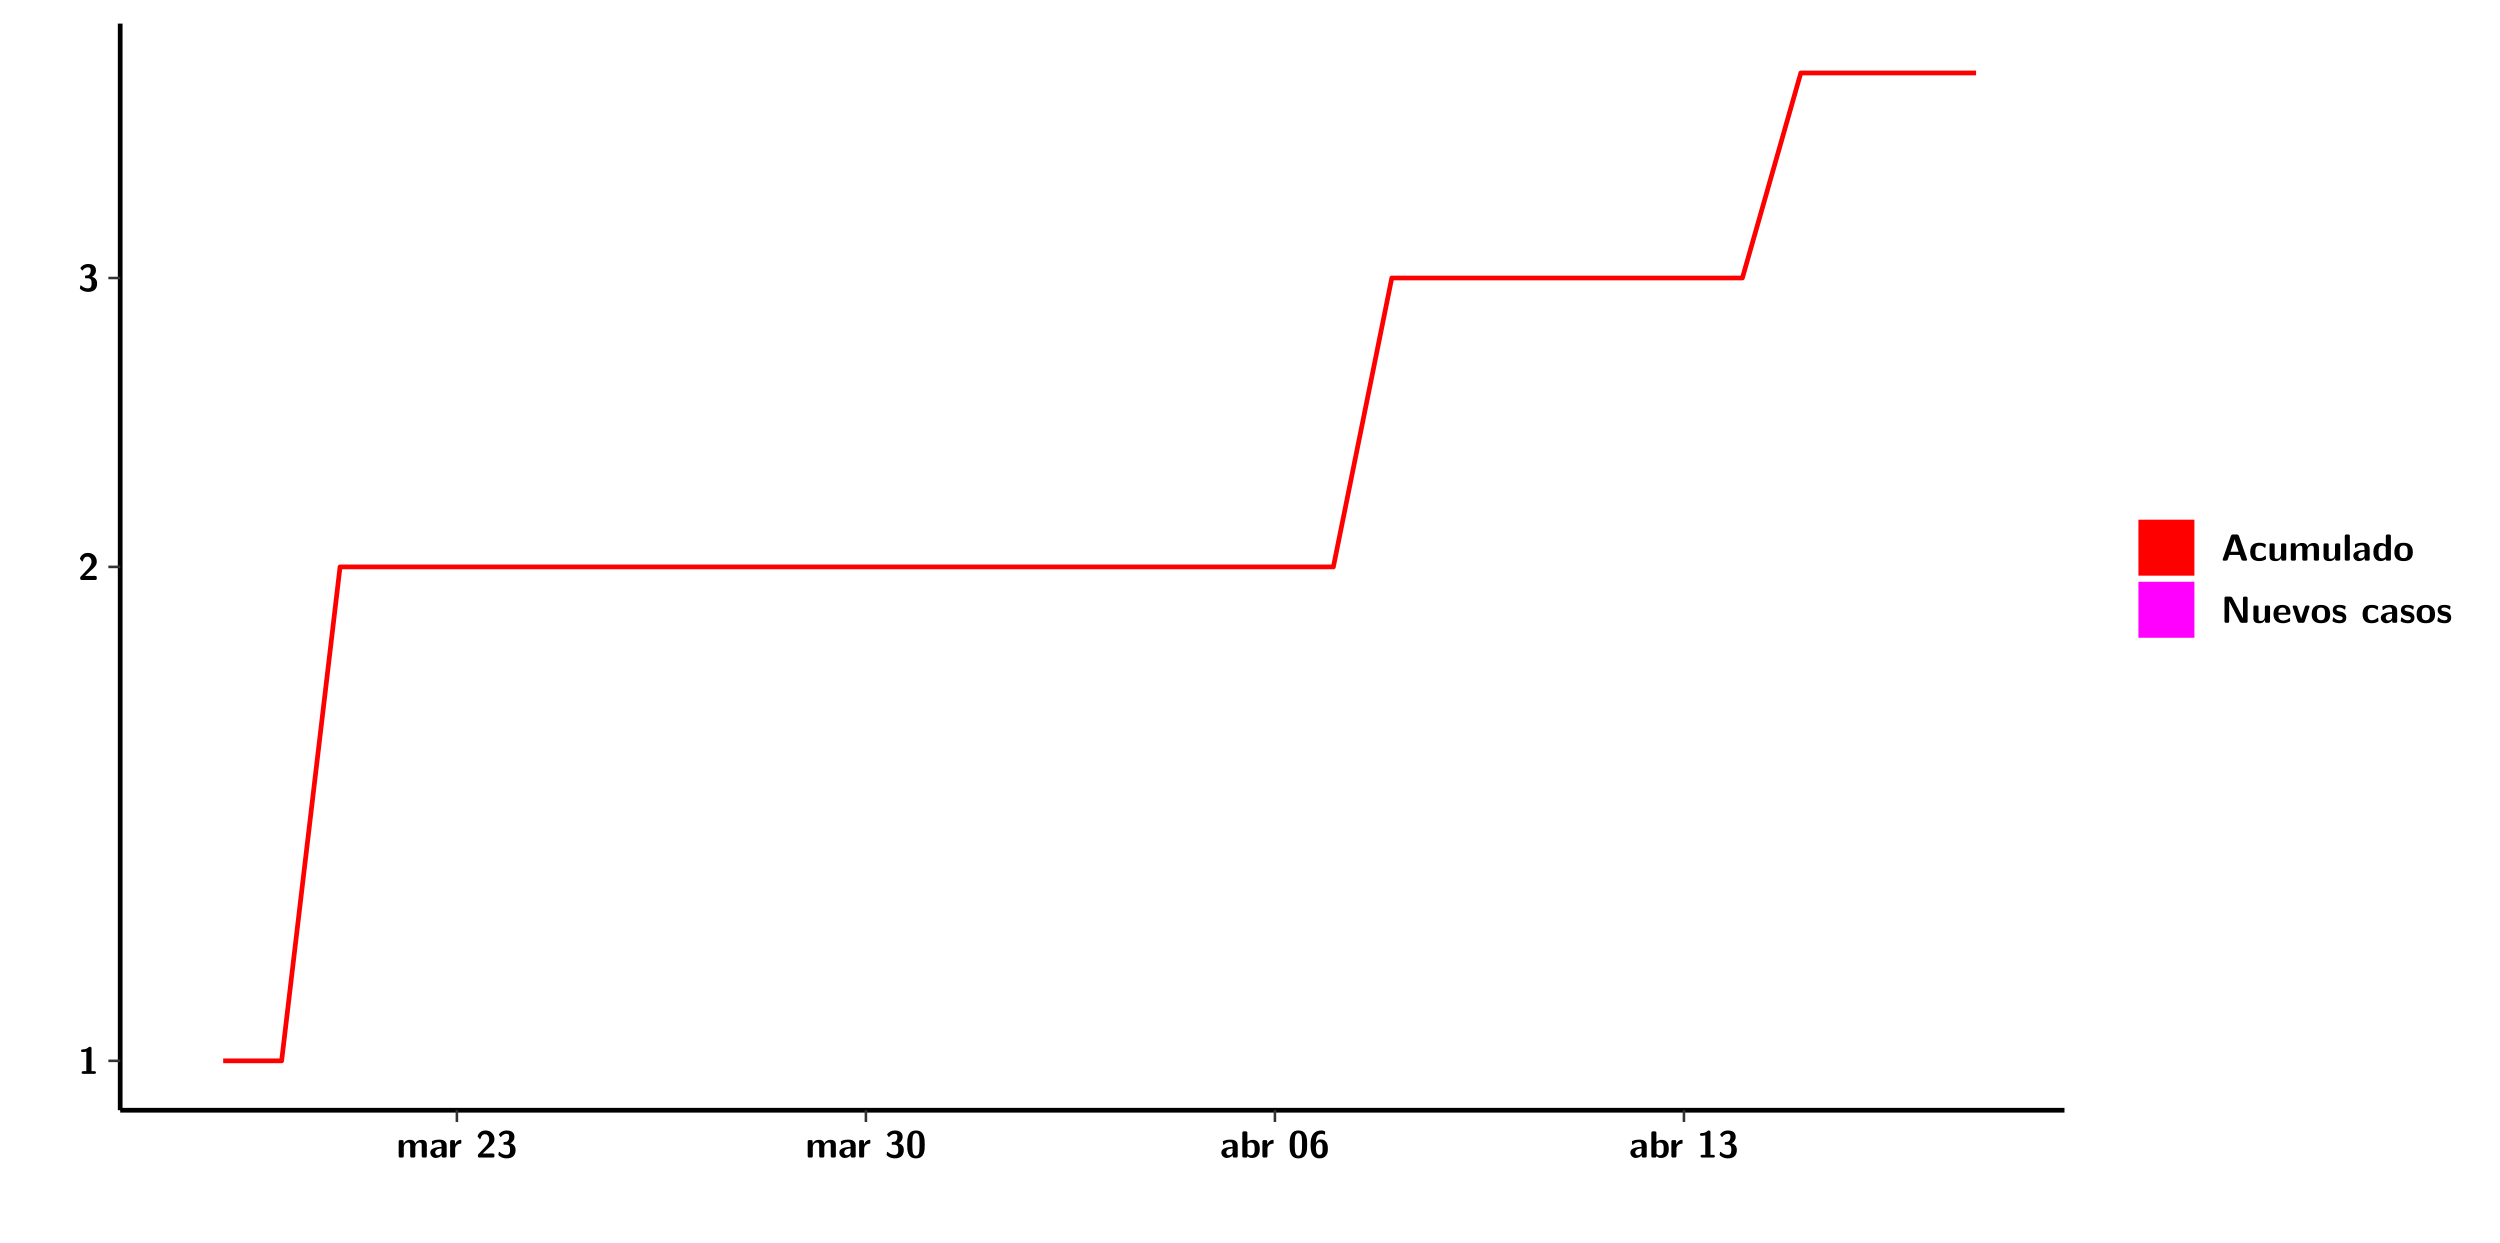
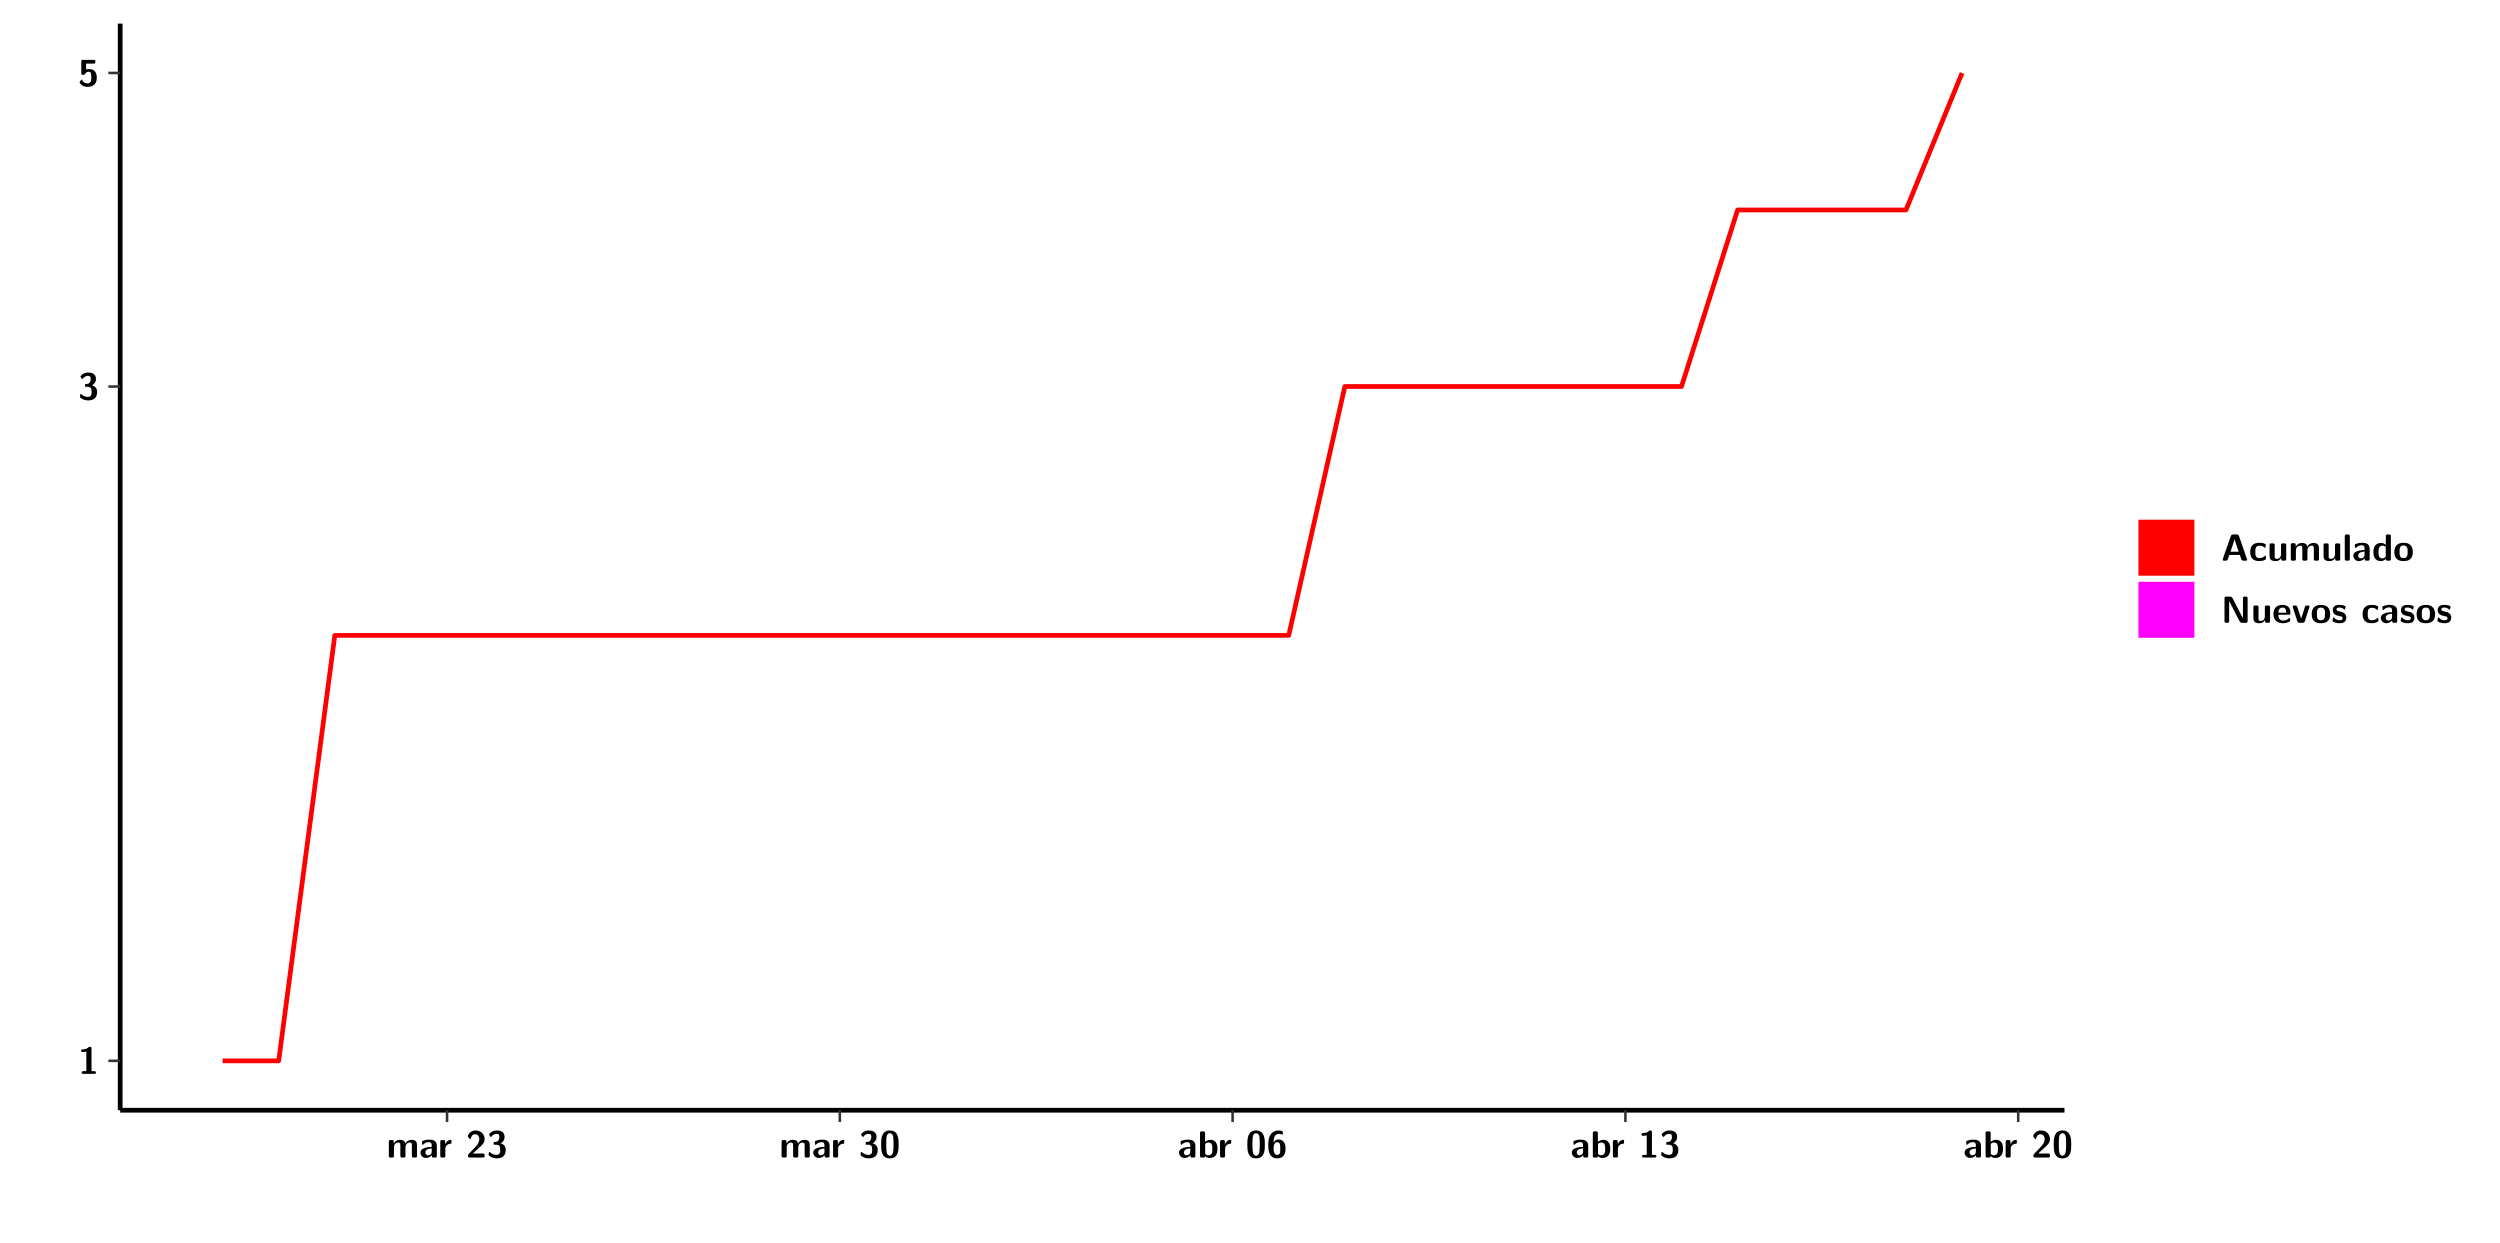
<svg xmlns="http://www.w3.org/2000/svg" xmlns:xlink="http://www.w3.org/1999/xlink" width="579.653pt" height="288pt" viewBox="0 0 579.653 288" version="1.1">
  <defs>
    <g>
      <symbol overflow="visible" id="glyph0-0">
        <path style="stroke:none;" d="" />
      </symbol>
      <symbol overflow="visible" id="glyph0-1">
        <path style="stroke:none;" d="M 3.109 -5.859 C 3.109 -6.016 3.109 -6.281 2.719 -6.281 C 2.547 -6.281 2.516 -6.266 2.406 -6.156 C 2.25 -6.016 1.922 -5.688 1.047 -5.672 C 0.891 -5.672 0.672 -5.609 0.672 -5.359 C 0.672 -5.047 0.969 -5.047 1.094 -5.047 C 1.344 -5.047 1.656 -5.078 1.906 -5.156 L 1.906 -0.625 L 1.234 -0.625 C 1.109 -0.625 0.812 -0.625 0.812 -0.312 C 0.812 0 1.109 0 1.234 0 L 3.719 0 C 3.828 0 4.141 0 4.141 -0.312 C 4.141 -0.625 3.828 -0.625 3.719 -0.625 L 3.109 -0.625 Z M 3.109 -5.859 " />
      </symbol>
      <symbol overflow="visible" id="glyph0-2">
-         <path style="stroke:none;" d="M 0.562 -0.75 C 0.484 -0.656 0.484 -0.641 0.484 -0.484 L 0.484 -0.422 C 0.484 -0.109 0.578 0 0.906 0 L 3.906 0 C 4.25 0 4.328 -0.109 4.328 -0.422 L 4.328 -0.531 C 4.328 -0.672 4.328 -0.828 4.141 -0.906 C 4.078 -0.953 3.797 -0.953 3.625 -0.953 C 3.438 -0.953 3.219 -0.938 3.031 -0.938 L 1.609 -0.938 L 2.766 -2.031 C 2.906 -2.141 3.234 -2.422 3.359 -2.547 C 3.844 -3.016 4.328 -3.484 4.328 -4.266 C 4.328 -5.328 3.562 -6.281 2.266 -6.281 C 1.969 -6.281 1.469 -6.234 1.047 -5.891 C 0.969 -5.828 0.562 -5.516 0.406 -4.922 L 0.844 -4.359 C 0.891 -4.297 0.922 -4.266 0.984 -4.266 C 1.062 -4.266 1.078 -4.328 1.109 -4.422 C 1.281 -5.031 1.578 -5.406 2.141 -5.406 C 2.828 -5.406 3.109 -4.781 3.109 -4.25 C 3.109 -3.688 2.766 -3.094 2.25 -2.531 Z M 0.562 -0.75 " />
+         <path style="stroke:none;" d="M 0.844 -4.859 C 0.906 -4.766 0.953 -4.766 0.969 -4.766 C 1.031 -4.766 1.047 -4.797 1.094 -4.859 C 1.547 -5.5 2.172 -5.5 2.281 -5.5 C 2.844 -5.5 2.922 -5.203 2.922 -4.781 C 2.922 -4.656 2.922 -4.234 2.641 -3.906 C 2.438 -3.656 2.219 -3.641 1.953 -3.625 C 1.859 -3.609 1.688 -3.609 1.672 -3.578 C 1.609 -3.562 1.609 -3.5 1.609 -3.359 L 1.609 -3.203 C 1.609 -2.984 1.609 -2.969 1.844 -2.969 L 2.219 -2.969 C 3.031 -2.969 3.125 -2.469 3.125 -1.797 C 3.125 -1.203 3.062 -0.625 2.266 -0.625 C 1.984 -0.625 1.328 -0.688 0.75 -1.25 C 0.672 -1.328 0.656 -1.328 0.625 -1.328 C 0.531 -1.328 0.516 -1.25 0.516 -1.234 C 0.516 -1.234 0.406 -0.672 0.406 -0.625 C 0.406 -0.516 1.156 0.188 2.312 0.188 C 3.812 0.188 4.406 -0.609 4.406 -1.781 C 4.406 -2.562 3.984 -3.109 3.203 -3.297 C 3.906 -3.688 4.141 -4.266 4.141 -4.766 C 4.141 -6.156 2.891 -6.281 2.328 -6.281 C 1.125 -6.281 0.531 -5.422 0.531 -5.344 C 0.531 -5.297 0.594 -5.219 0.594 -5.219 Z M 0.844 -4.859 " />
      </symbol>
      <symbol overflow="visible" id="glyph0-3">
-         <path style="stroke:none;" d="M 0.844 -4.859 C 0.906 -4.766 0.953 -4.766 0.969 -4.766 C 1.031 -4.766 1.047 -4.797 1.094 -4.859 C 1.547 -5.5 2.172 -5.5 2.281 -5.5 C 2.844 -5.5 2.922 -5.203 2.922 -4.781 C 2.922 -4.656 2.922 -4.234 2.641 -3.906 C 2.438 -3.656 2.219 -3.641 1.953 -3.625 C 1.859 -3.609 1.688 -3.609 1.672 -3.578 C 1.609 -3.562 1.609 -3.5 1.609 -3.359 L 1.609 -3.203 C 1.609 -2.984 1.609 -2.969 1.844 -2.969 L 2.219 -2.969 C 3.031 -2.969 3.125 -2.469 3.125 -1.797 C 3.125 -1.203 3.062 -0.625 2.266 -0.625 C 1.984 -0.625 1.328 -0.688 0.75 -1.25 C 0.672 -1.328 0.656 -1.328 0.625 -1.328 C 0.531 -1.328 0.516 -1.25 0.516 -1.234 C 0.516 -1.234 0.406 -0.672 0.406 -0.625 C 0.406 -0.516 1.156 0.188 2.312 0.188 C 3.812 0.188 4.406 -0.609 4.406 -1.781 C 4.406 -2.562 3.984 -3.109 3.203 -3.297 C 3.906 -3.688 4.141 -4.266 4.141 -4.766 C 4.141 -6.156 2.891 -6.281 2.328 -6.281 C 1.125 -6.281 0.531 -5.422 0.531 -5.344 C 0.531 -5.297 0.594 -5.219 0.594 -5.219 Z M 0.844 -4.859 " />
+         <path style="stroke:none;" d="M 1.859 -5.203 L 3.578 -5.203 C 4 -5.203 4 -5.406 4 -5.641 C 4 -5.875 4 -6.078 3.578 -6.078 L 1.141 -6.078 C 0.875 -6.078 0.734 -6.031 0.734 -5.688 L 0.734 -3 C 0.734 -2.609 0.922 -2.594 1.172 -2.594 C 1.391 -2.594 1.469 -2.594 1.594 -2.812 C 1.812 -3.141 2.109 -3.328 2.469 -3.328 C 3.047 -3.328 3.047 -2.656 3.047 -1.969 C 3.047 -1.297 3.047 -0.625 2.125 -0.625 C 1.844 -0.625 1.25 -0.703 0.906 -1.406 C 0.875 -1.453 0.844 -1.5 0.781 -1.5 C 0.719 -1.5 0.703 -1.469 0.656 -1.391 C 0.531 -1.188 0.328 -0.891 0.328 -0.828 C 0.328 -0.75 0.891 0.188 2.141 0.188 C 3.562 0.188 4.328 -0.516 4.328 -1.938 C 4.328 -3.094 3.844 -3.953 2.5 -3.953 C 2.281 -3.953 2.078 -3.922 1.859 -3.844 Z M 1.859 -5.203 " />
      </symbol>
      <symbol overflow="visible" id="glyph0-4">
        <path style="stroke:none;" d="M 7.062 -2.844 C 7.062 -3.75 6.672 -4.109 5.781 -4.109 C 5.156 -4.109 4.688 -3.828 4.359 -3.25 C 4.219 -4.078 3.484 -4.109 3.109 -4.109 C 2.938 -4.109 2.578 -4.109 2.188 -3.828 C 1.906 -3.625 1.734 -3.344 1.672 -3.203 L 1.672 -3.641 C 1.672 -3.922 1.609 -4.062 1.25 -4.062 L 0.953 -4.062 C 0.625 -4.062 0.531 -3.969 0.531 -3.641 L 0.531 -0.422 C 0.531 -0.109 0.625 0 0.953 0 L 1.297 0 C 1.625 0 1.719 -0.109 1.719 -0.422 L 1.719 -2.359 C 1.719 -3.141 2.25 -3.484 2.688 -3.484 C 3.109 -3.484 3.203 -3.297 3.203 -2.828 L 3.203 -0.422 C 3.203 -0.109 3.297 0 3.625 0 L 3.969 0 C 4.297 0 4.391 -0.109 4.391 -0.422 L 4.391 -2.359 C 4.391 -3.141 4.922 -3.484 5.359 -3.484 C 5.781 -3.484 5.875 -3.297 5.875 -2.828 L 5.875 -0.422 C 5.875 -0.109 5.969 0 6.297 0 L 6.641 0 C 6.984 0 7.062 -0.109 7.062 -0.422 Z M 7.062 -2.844 " />
      </symbol>
      <symbol overflow="visible" id="glyph0-5">
        <path style="stroke:none;" d="M 4.062 -2.766 C 4.062 -4.156 2.734 -4.156 2.297 -4.156 C 1.891 -4.156 1.453 -4.125 0.859 -3.891 C 0.672 -3.797 0.625 -3.781 0.625 -3.688 C 0.625 -3.625 0.688 -3.109 0.688 -3.047 C 0.703 -2.984 0.75 -2.938 0.812 -2.938 C 0.844 -2.938 0.875 -2.969 0.906 -3 C 1.281 -3.391 1.719 -3.578 2.266 -3.578 C 2.734 -3.578 2.875 -3.297 2.875 -2.781 L 2.875 -2.469 C 2.562 -2.469 0.266 -2.453 0.266 -1.172 C 0.266 -0.547 0.766 0.094 1.531 0.094 C 1.828 0.094 2.484 0.016 2.906 -0.594 L 2.906 -0.422 C 2.906 -0.141 2.969 0 3.328 0 L 3.641 0 C 3.984 0 4.062 -0.109 4.062 -0.422 Z M 2.875 -1.344 C 2.875 -0.531 2.047 -0.531 2.016 -0.531 C 1.641 -0.531 1.406 -0.844 1.406 -1.188 C 1.406 -2.047 2.625 -2.109 2.875 -2.109 Z M 2.875 -1.344 " />
      </symbol>
      <symbol overflow="visible" id="glyph0-6">
        <path style="stroke:none;" d="M 1.703 -2.016 C 1.703 -2.844 2.391 -3.188 2.938 -3.219 C 3.109 -3.234 3.125 -3.234 3.125 -3.469 L 3.125 -3.875 C 3.125 -4.047 3.125 -4.109 2.969 -4.109 C 2.719 -4.109 2.078 -4.031 1.672 -3.078 L 1.656 -3.078 L 1.656 -3.641 C 1.656 -3.922 1.594 -4.062 1.234 -4.062 L 0.953 -4.062 C 0.641 -4.062 0.531 -3.969 0.531 -3.641 L 0.531 -0.422 C 0.531 -0.109 0.625 0 0.953 0 L 1.281 0 C 1.609 0 1.703 -0.109 1.703 -0.422 Z M 1.703 -2.016 " />
      </symbol>
      <symbol overflow="visible" id="glyph0-7">
+         <path style="stroke:none;" d="M 0.562 -0.75 C 0.484 -0.656 0.484 -0.641 0.484 -0.484 L 0.484 -0.422 C 0.484 -0.109 0.578 0 0.906 0 L 3.906 0 C 4.25 0 4.328 -0.109 4.328 -0.422 L 4.328 -0.531 C 4.328 -0.672 4.328 -0.828 4.141 -0.906 C 4.078 -0.953 3.797 -0.953 3.625 -0.953 C 3.438 -0.953 3.219 -0.938 3.031 -0.938 L 1.609 -0.938 L 2.766 -2.031 C 2.906 -2.141 3.234 -2.422 3.359 -2.547 C 3.844 -3.016 4.328 -3.484 4.328 -4.266 C 4.328 -5.328 3.562 -6.281 2.266 -6.281 C 1.969 -6.281 1.469 -6.234 1.047 -5.891 C 0.969 -5.828 0.562 -5.516 0.406 -4.922 L 0.844 -4.359 C 0.891 -4.297 0.922 -4.266 0.984 -4.266 C 1.062 -4.266 1.078 -4.328 1.109 -4.422 C 1.281 -5.031 1.578 -5.406 2.141 -5.406 C 2.828 -5.406 3.109 -4.781 3.109 -4.25 C 3.109 -3.688 2.766 -3.094 2.25 -2.531 Z M 0.562 -0.75 " />
+       </symbol>
+       <symbol overflow="visible" id="glyph0-8">
        <path style="stroke:none;" d="M 4.438 -3 C 4.438 -4.203 4.438 -6.281 2.406 -6.281 C 0.375 -6.281 0.375 -4.219 0.375 -3 C 0.375 -1.812 0.375 0.188 2.406 0.188 C 4.438 0.188 4.438 -1.781 4.438 -3 Z M 2.406 -0.438 C 1.75 -0.438 1.656 -1.25 1.625 -1.484 C 1.562 -1.953 1.562 -2.766 1.562 -3.125 C 1.562 -3.641 1.562 -4.203 1.625 -4.641 C 1.641 -4.875 1.734 -5.641 2.406 -5.641 C 3.047 -5.641 3.156 -4.906 3.188 -4.734 C 3.25 -4.281 3.25 -3.594 3.25 -3.125 C 3.25 -2.625 3.25 -1.953 3.188 -1.469 C 3.156 -1.234 3.062 -0.438 2.406 -0.438 Z M 2.406 -0.438 " />
      </symbol>
-       <symbol overflow="visible" id="glyph0-8">
+       <symbol overflow="visible" id="glyph0-9">
        <path style="stroke:none;" d="M 1.703 -5.656 C 1.703 -5.938 1.641 -6.078 1.281 -6.078 L 0.953 -6.078 C 0.641 -6.078 0.531 -5.984 0.531 -5.656 L 0.531 -0.422 C 0.531 -0.109 0.625 0 0.953 0 L 1.312 0 C 1.453 0 1.719 0 1.734 -0.344 C 2.125 0.094 2.578 0.094 2.719 0.094 C 4.578 0.094 4.578 -1.594 4.578 -2.031 C 4.578 -2.453 4.578 -4.109 2.938 -4.109 C 2.219 -4.109 1.781 -3.703 1.703 -3.625 Z M 1.734 -3.172 C 1.844 -3.281 2.109 -3.484 2.5 -3.484 C 3.391 -3.484 3.391 -2.672 3.391 -2.016 C 3.391 -1.375 3.391 -0.531 2.406 -0.531 C 2.047 -0.531 1.828 -0.75 1.734 -0.875 Z M 1.734 -3.172 " />
      </symbol>
-       <symbol overflow="visible" id="glyph0-9">
+       <symbol overflow="visible" id="glyph0-10">
        <path style="stroke:none;" d="M 3.781 -5.859 C 3.781 -6.062 3.781 -6.078 3.484 -6.188 C 3.25 -6.281 3.016 -6.281 2.922 -6.281 C 0.406 -6.281 0.406 -3.75 0.406 -2.984 C 0.406 -2.078 0.406 0.188 2.453 0.188 C 3.125 0.188 3.547 0.031 3.906 -0.375 C 4.359 -0.891 4.406 -1.391 4.406 -2.062 C 4.406 -2.562 4.406 -4.203 2.703 -4.203 C 2.219 -4.203 1.859 -3.922 1.625 -3.422 C 1.672 -4.203 1.688 -4.406 1.812 -4.75 C 2.062 -5.422 2.641 -5.5 2.953 -5.5 C 3.109 -5.5 3.344 -5.469 3.547 -5.359 C 3.609 -5.312 3.641 -5.297 3.688 -5.297 C 3.781 -5.297 3.781 -5.406 3.781 -5.531 Z M 2.438 -0.625 C 1.75 -0.625 1.641 -1.422 1.641 -2.172 C 1.641 -2.906 1.859 -3.562 2.484 -3.562 C 3.188 -3.562 3.188 -2.938 3.188 -2.078 C 3.188 -1.219 3.188 -0.625 2.438 -0.625 Z M 2.438 -0.625 " />
      </symbol>
-       <symbol overflow="visible" id="glyph0-10">
+       <symbol overflow="visible" id="glyph0-11">
        <path style="stroke:none;" d="M 4.156 -5.703 C 4.031 -6.078 3.766 -6.078 3.594 -6.078 L 2.828 -6.078 C 2.641 -6.078 2.391 -6.078 2.266 -5.703 L 0.406 -0.406 C 0.375 -0.297 0.375 -0.281 0.375 -0.234 C 0.375 0 0.594 0 0.703 0 L 1.031 0 C 1.188 0 1.453 0 1.578 -0.344 L 1.922 -1.328 L 4.344 -1.328 L 4.641 -0.484 C 4.75 -0.172 4.812 0 5.234 0 L 5.703 0 C 5.828 0 6.047 0 6.047 -0.234 C 6.047 -0.281 6.047 -0.297 6 -0.406 Z M 2.812 -3.938 C 2.938 -4.328 3.062 -4.656 3.125 -4.969 L 3.141 -4.969 C 3.188 -4.766 3.188 -4.75 3.25 -4.547 L 4.078 -2.078 L 2.188 -2.078 Z M 2.812 -3.938 " />
      </symbol>
-       <symbol overflow="visible" id="glyph0-11">
+       <symbol overflow="visible" id="glyph0-12">
        <path style="stroke:none;" d="M 4 -0.438 C 4 -0.531 3.969 -0.938 3.953 -1.047 C 3.953 -1.078 3.938 -1.172 3.844 -1.172 C 3.812 -1.172 3.797 -1.172 3.703 -1.078 C 3.562 -0.953 3.141 -0.594 2.422 -0.594 C 1.516 -0.594 1.516 -1.469 1.516 -2.031 C 1.516 -2.75 1.562 -3.484 2.453 -3.484 C 3.031 -3.484 3.266 -3.344 3.578 -3.078 C 3.688 -2.984 3.703 -2.984 3.734 -2.984 C 3.828 -2.984 3.844 -3.062 3.844 -3.094 C 3.859 -3.172 3.953 -3.656 3.953 -3.703 C 3.953 -3.781 3.891 -3.812 3.75 -3.891 C 3.328 -4.078 3.062 -4.156 2.453 -4.156 C 1.141 -4.156 0.328 -3.547 0.328 -2.016 C 0.328 -0.562 1.078 0.094 2.406 0.094 C 2.641 0.094 3.172 0.094 3.75 -0.203 C 4 -0.344 4 -0.344 4 -0.438 Z M 4 -0.438 " />
      </symbol>
-       <symbol overflow="visible" id="glyph0-12">
+       <symbol overflow="visible" id="glyph0-13">
        <path style="stroke:none;" d="M 4.391 -3.594 C 4.391 -3.875 4.328 -4.016 3.969 -4.016 L 3.609 -4.016 C 3.281 -4.016 3.188 -3.906 3.188 -3.594 L 3.188 -1.516 C 3.188 -0.938 2.891 -0.438 2.266 -0.438 C 1.766 -0.438 1.719 -0.562 1.719 -1.031 L 1.719 -3.594 C 1.719 -3.875 1.656 -4.016 1.297 -4.016 L 0.953 -4.016 C 0.625 -4.016 0.531 -3.922 0.531 -3.594 L 0.531 -1.109 C 0.531 -0.172 1.031 0.094 1.953 0.094 C 2.188 0.094 2.812 0.094 3.219 -0.656 L 3.219 -0.422 C 3.219 -0.141 3.281 0 3.641 0 L 3.969 0 C 4.297 0 4.391 -0.109 4.391 -0.422 Z M 4.391 -3.594 " />
      </symbol>
-       <symbol overflow="visible" id="glyph0-13">
+       <symbol overflow="visible" id="glyph0-14">
        <path style="stroke:none;" d="M 1.703 -5.656 C 1.703 -5.938 1.641 -6.078 1.281 -6.078 L 0.953 -6.078 C 0.641 -6.078 0.531 -5.984 0.531 -5.656 L 0.531 -0.422 C 0.531 -0.109 0.625 0 0.953 0 L 1.281 0 C 1.609 0 1.703 -0.109 1.703 -0.422 Z M 1.703 -5.656 " />
      </symbol>
-       <symbol overflow="visible" id="glyph0-14">
+       <symbol overflow="visible" id="glyph0-15">
        <path style="stroke:none;" d="M 4.375 -5.656 C 4.375 -5.938 4.312 -6.078 3.953 -6.078 L 3.625 -6.078 C 3.297 -6.078 3.203 -5.969 3.203 -5.656 L 3.203 -3.672 C 2.812 -4.047 2.375 -4.109 2.109 -4.109 C 0.328 -4.109 0.328 -2.422 0.328 -2 C 0.328 -1.594 0.328 0.094 2.062 0.094 C 2.422 0.094 2.812 -0.016 3.188 -0.406 C 3.188 -0.094 3.297 0 3.609 0 L 3.953 0 C 4.281 0 4.375 -0.109 4.375 -0.422 Z M 3.188 -1.094 C 3.188 -0.953 3.188 -0.875 2.922 -0.688 C 2.703 -0.547 2.5 -0.531 2.406 -0.531 C 1.516 -0.531 1.516 -1.344 1.516 -2 C 1.516 -2.656 1.516 -3.484 2.5 -3.484 C 2.75 -3.484 2.984 -3.391 3.188 -3.203 Z M 3.188 -1.094 " />
      </symbol>
-       <symbol overflow="visible" id="glyph0-15">
+       <symbol overflow="visible" id="glyph0-16">
        <path style="stroke:none;" d="M 4.547 -1.969 C 4.547 -3.406 3.844 -4.156 2.406 -4.156 C 0.953 -4.156 0.266 -3.391 0.266 -1.969 C 0.266 -0.547 1.031 0.094 2.406 0.094 C 3.781 0.094 4.547 -0.531 4.547 -1.969 Z M 2.406 -0.594 C 1.469 -0.594 1.469 -1.375 1.469 -2.078 C 1.469 -2.75 1.469 -3.531 2.406 -3.531 C 3.344 -3.531 3.344 -2.766 3.344 -2.078 C 3.344 -1.391 3.344 -0.594 2.406 -0.594 Z M 2.406 -0.594 " />
      </symbol>
-       <symbol overflow="visible" id="glyph0-16">
+       <symbol overflow="visible" id="glyph0-17">
        <path style="stroke:none;" d="M 2.656 -5.734 C 2.469 -6.078 2.203 -6.078 2.031 -6.078 L 1.219 -6.078 C 0.906 -6.078 0.797 -5.984 0.797 -5.656 L 0.797 -0.422 C 0.797 -0.109 0.891 0 1.219 0 L 1.453 0 C 1.781 0 1.875 -0.109 1.875 -0.422 L 1.875 -5.016 L 1.891 -5.016 L 4.297 -0.344 C 4.484 0 4.75 0 4.922 0 L 5.734 0 C 6.062 0 6.156 -0.109 6.156 -0.422 L 6.156 -5.656 C 6.156 -5.938 6.094 -6.078 5.734 -6.078 L 5.5 -6.078 C 5.156 -6.078 5.078 -5.969 5.078 -5.656 L 5.078 -1.062 L 5.062 -1.062 Z M 2.656 -5.734 " />
      </symbol>
-       <symbol overflow="visible" id="glyph0-17">
+       <symbol overflow="visible" id="glyph0-18">
        <path style="stroke:none;" d="M 3.781 -1.875 C 3.984 -1.875 4.203 -1.891 4.203 -2.281 C 4.203 -3.406 3.672 -4.156 2.359 -4.156 C 0.969 -4.156 0.266 -3.375 0.266 -2.047 C 0.266 -0.609 1.109 0.094 2.484 0.094 C 2.812 0.094 3.312 0.047 3.891 -0.234 C 4.078 -0.328 4.141 -0.359 4.141 -0.469 C 4.141 -0.531 4.125 -0.781 4.109 -0.844 C 4.078 -1.125 4.062 -1.125 3.984 -1.125 C 3.953 -1.125 3.938 -1.125 3.844 -1.047 C 3.328 -0.594 2.797 -0.531 2.516 -0.531 C 1.531 -0.531 1.422 -1.312 1.391 -1.875 Z M 1.406 -2.344 C 1.422 -2.875 1.609 -3.531 2.359 -3.531 C 3.062 -3.531 3.203 -3.031 3.219 -2.344 Z M 1.406 -2.344 " />
      </symbol>
-       <symbol overflow="visible" id="glyph0-18">
+       <symbol overflow="visible" id="glyph0-19">
        <path style="stroke:none;" d="M 4.109 -3.609 C 4.141 -3.719 4.141 -3.75 4.141 -3.766 C 4.141 -4.016 3.922 -4.016 3.797 -4.016 L 3.609 -4.016 C 3.25 -4.016 3.141 -3.891 3.062 -3.641 L 2.203 -0.984 L 1.328 -3.641 C 1.266 -3.828 1.203 -4.016 0.781 -4.016 L 0.578 -4.016 C 0.453 -4.016 0.234 -4.016 0.234 -3.766 C 0.234 -3.75 0.234 -3.719 0.266 -3.609 L 1.312 -0.375 C 1.438 0 1.703 0 1.859 0 L 2.5 0 C 2.672 0 2.938 0 3.062 -0.375 Z M 4.109 -3.609 " />
      </symbol>
-       <symbol overflow="visible" id="glyph0-19">
+       <symbol overflow="visible" id="glyph0-20">
        <path style="stroke:none;" d="M 3.469 -1.234 C 3.469 -1.734 3.203 -2.031 3.047 -2.172 C 2.703 -2.484 2.391 -2.547 2.031 -2.609 C 1.547 -2.703 1.188 -2.766 1.188 -3.109 C 1.188 -3.469 1.484 -3.547 1.828 -3.547 C 2.406 -3.547 2.719 -3.328 2.953 -3.125 C 3.047 -3.047 3.062 -3.047 3.094 -3.047 C 3.188 -3.047 3.203 -3.125 3.203 -3.156 C 3.219 -3.219 3.312 -3.719 3.312 -3.766 C 3.312 -3.906 2.844 -4.031 2.75 -4.062 C 2.406 -4.156 2.125 -4.156 1.891 -4.156 C 1.5 -4.156 0.328 -4.156 0.328 -2.906 C 0.328 -2.484 0.516 -2.219 0.75 -2 C 1.062 -1.734 1.406 -1.672 1.906 -1.562 C 2.156 -1.531 2.609 -1.453 2.609 -1.062 C 2.609 -0.656 2.266 -0.594 1.922 -0.594 C 1.531 -0.594 1.047 -0.703 0.625 -1.188 C 0.594 -1.234 0.562 -1.266 0.516 -1.266 C 0.422 -1.266 0.406 -1.188 0.391 -1.125 C 0.375 -1.016 0.266 -0.516 0.266 -0.422 C 0.266 -0.266 0.922 -0.062 0.922 -0.047 C 1.406 0.094 1.766 0.094 1.922 0.094 C 2.359 0.094 3.469 0.062 3.469 -1.234 Z M 3.469 -1.234 " />
      </symbol>
    </g>
    <clipPath id="clip1">
      <path d="M 0 0 L 576.008 0 L 576.008 288 L 0 288 Z M 0 0 " />
    </clipPath>
    <clipPath id="clip2">
      <path d="M 27.867 5.477 L 478.672 5.477 L 478.672 257.414 L 27.867 257.414 Z M 27.867 5.477 " />
    </clipPath>
  </defs>
  <g id="surface1">
    <g clip-path="url(#clip1)" clip-rule="nonzero">
      <path style="fill-rule:nonzero;fill:rgb(100%,100%,100%);fill-opacity:1;stroke-width:0.598;stroke-linecap:round;stroke-linejoin:round;stroke:rgb(100%,100%,100%);stroke-opacity:1;stroke-miterlimit:10;" d="M 0 0 L 0 288.004 L 576.008 288.004 L 576.008 0 Z M 0 0 " transform="matrix(1,0,0,-1,0,288)" />
    </g>
    <g clip-path="url(#clip2)" clip-rule="nonzero">
      <path style=" stroke:none;fill-rule:nonzero;fill:rgb(100%,100%,100%);fill-opacity:1;" d="M 27.867 257.414 L 27.867 5.477 L 478.672 5.477 L 478.672 257.414 Z M 27.867 257.414 " />
    </g>
-     <path style="fill:none;stroke-width:1.096;stroke-linecap:butt;stroke-linejoin:round;stroke:rgb(100%,0%,0%);stroke-opacity:1;stroke-miterlimit:10;" d="M 51.746 42.031 L 65.297 42.031 L 78.844 156.555 L 309.156 156.555 L 322.703 223.543 L 403.992 223.543 L 417.539 271.078 L 458.18 271.078 " transform="matrix(1,0,0,-1,0,288)" />
+     <path style="fill:none;stroke-width:1.096;stroke-linecap:butt;stroke-linejoin:round;stroke:rgb(100%,0%,0%);stroke-opacity:1;stroke-miterlimit:10;" d="M 51.617 42.031 L 64.617 42.031 L 77.629 140.676 L 298.805 140.676 L 311.816 198.379 L 389.871 198.379 L 402.883 239.316 L 441.918 239.316 L 454.93 271.078 " transform="matrix(1,0,0,-1,0,288)" />
    <path style="fill:none;stroke-width:1.096;stroke-linecap:butt;stroke-linejoin:round;stroke:rgb(0%,0%,0%);stroke-opacity:1;stroke-miterlimit:10;" d="M 27.867 30.586 L 27.867 282.523 " transform="matrix(1,0,0,-1,0,288)" />
    <g style="fill:rgb(0%,0%,0%);fill-opacity:1;">
      <use xlink:href="#glyph0-1" x="18.112" y="248.986" />
    </g>
    <g style="fill:rgb(0%,0%,0%);fill-opacity:1;">
-       <use xlink:href="#glyph0-2" x="18.112" y="134.476" />
+       <use xlink:href="#glyph0-2" x="18.112" y="92.653" />
    </g>
    <g style="fill:rgb(0%,0%,0%);fill-opacity:1;">
-       <use xlink:href="#glyph0-3" x="18.112" y="67.487" />
+       <use xlink:href="#glyph0-3" x="18.112" y="19.955" />
    </g>
    <path style="fill:none;stroke-width:0.598;stroke-linecap:butt;stroke-linejoin:round;stroke:rgb(20%,20%,20%);stroke-opacity:1;stroke-miterlimit:10;" d="M 25.125 42.031 L 27.867 42.031 " transform="matrix(1,0,0,-1,0,288)" />
-     <path style="fill:none;stroke-width:0.598;stroke-linecap:butt;stroke-linejoin:round;stroke:rgb(20%,20%,20%);stroke-opacity:1;stroke-miterlimit:10;" d="M 25.125 156.555 L 27.867 156.555 " transform="matrix(1,0,0,-1,0,288)" />
-     <path style="fill:none;stroke-width:0.598;stroke-linecap:butt;stroke-linejoin:round;stroke:rgb(20%,20%,20%);stroke-opacity:1;stroke-miterlimit:10;" d="M 25.125 223.543 L 27.867 223.543 " transform="matrix(1,0,0,-1,0,288)" />
+     <path style="fill:none;stroke-width:0.598;stroke-linecap:butt;stroke-linejoin:round;stroke:rgb(20%,20%,20%);stroke-opacity:1;stroke-miterlimit:10;" d="M 25.125 198.379 L 27.867 198.379 " transform="matrix(1,0,0,-1,0,288)" />
+     <path style="fill:none;stroke-width:0.598;stroke-linecap:butt;stroke-linejoin:round;stroke:rgb(20%,20%,20%);stroke-opacity:1;stroke-miterlimit:10;" d="M 25.125 271.078 L 27.867 271.078 " transform="matrix(1,0,0,-1,0,288)" />
    <path style="fill:none;stroke-width:1.096;stroke-linecap:butt;stroke-linejoin:round;stroke:rgb(0%,0%,0%);stroke-opacity:1;stroke-miterlimit:10;" d="M 27.867 30.586 L 478.672 30.586 " transform="matrix(1,0,0,-1,0,288)" />
-     <path style="fill:none;stroke-width:0.598;stroke-linecap:butt;stroke-linejoin:round;stroke:rgb(20%,20%,20%);stroke-opacity:1;stroke-miterlimit:10;" d="M 105.934 27.848 L 105.934 30.586 " transform="matrix(1,0,0,-1,0,288)" />
-     <path style="fill:none;stroke-width:0.598;stroke-linecap:butt;stroke-linejoin:round;stroke:rgb(20%,20%,20%);stroke-opacity:1;stroke-miterlimit:10;" d="M 200.77 27.848 L 200.77 30.586 " transform="matrix(1,0,0,-1,0,288)" />
-     <path style="fill:none;stroke-width:0.598;stroke-linecap:butt;stroke-linejoin:round;stroke:rgb(20%,20%,20%);stroke-opacity:1;stroke-miterlimit:10;" d="M 295.605 27.848 L 295.605 30.586 " transform="matrix(1,0,0,-1,0,288)" />
-     <path style="fill:none;stroke-width:0.598;stroke-linecap:butt;stroke-linejoin:round;stroke:rgb(20%,20%,20%);stroke-opacity:1;stroke-miterlimit:10;" d="M 390.441 27.848 L 390.441 30.586 " transform="matrix(1,0,0,-1,0,288)" />
+     <path style="fill:none;stroke-width:0.598;stroke-linecap:butt;stroke-linejoin:round;stroke:rgb(20%,20%,20%);stroke-opacity:1;stroke-miterlimit:10;" d="M 103.652 27.848 L 103.652 30.586 " transform="matrix(1,0,0,-1,0,288)" />
+     <path style="fill:none;stroke-width:0.598;stroke-linecap:butt;stroke-linejoin:round;stroke:rgb(20%,20%,20%);stroke-opacity:1;stroke-miterlimit:10;" d="M 194.723 27.848 L 194.723 30.586 " transform="matrix(1,0,0,-1,0,288)" />
+     <path style="fill:none;stroke-width:0.598;stroke-linecap:butt;stroke-linejoin:round;stroke:rgb(20%,20%,20%);stroke-opacity:1;stroke-miterlimit:10;" d="M 285.793 27.848 L 285.793 30.586 " transform="matrix(1,0,0,-1,0,288)" />
+     <path style="fill:none;stroke-width:0.598;stroke-linecap:butt;stroke-linejoin:round;stroke:rgb(20%,20%,20%);stroke-opacity:1;stroke-miterlimit:10;" d="M 376.871 27.848 L 376.871 30.586 " transform="matrix(1,0,0,-1,0,288)" />
+     <path style="fill:none;stroke-width:0.598;stroke-linecap:butt;stroke-linejoin:round;stroke:rgb(20%,20%,20%);stroke-opacity:1;stroke-miterlimit:10;" d="M 467.941 27.848 L 467.941 30.586 " transform="matrix(1,0,0,-1,0,288)" />
    <g style="fill:rgb(0%,0%,0%);fill-opacity:1;">
-       <use xlink:href="#glyph0-4" x="91.905" y="268.394" />
-       <use xlink:href="#glyph0-5" x="99.503" y="268.394" />
+       <use xlink:href="#glyph0-4" x="89.624" y="268.394" />
+       <use xlink:href="#glyph0-5" x="97.222" y="268.394" />
    </g>
    <g style="fill:rgb(0%,0%,0%);fill-opacity:1;">
-       <use xlink:href="#glyph0-6" x="103.834" y="268.394" />
+       <use xlink:href="#glyph0-6" x="101.553" y="268.394" />
    </g>
    <g style="fill:rgb(0%,0%,0%);fill-opacity:1;">
-       <use xlink:href="#glyph0-2" x="110.315" y="268.394" />
-       <use xlink:href="#glyph0-3" x="115.137" y="268.394" />
+       <use xlink:href="#glyph0-7" x="108.034" y="268.394" />
+       <use xlink:href="#glyph0-2" x="112.856" y="268.394" />
    </g>
    <g style="fill:rgb(0%,0%,0%);fill-opacity:1;">
-       <use xlink:href="#glyph0-4" x="186.74" y="268.394" />
-       <use xlink:href="#glyph0-5" x="194.338" y="268.394" />
+       <use xlink:href="#glyph0-4" x="180.692" y="268.394" />
+       <use xlink:href="#glyph0-5" x="188.29" y="268.394" />
    </g>
    <g style="fill:rgb(0%,0%,0%);fill-opacity:1;">
-       <use xlink:href="#glyph0-6" x="198.669" y="268.394" />
+       <use xlink:href="#glyph0-6" x="192.621" y="268.394" />
    </g>
    <g style="fill:rgb(0%,0%,0%);fill-opacity:1;">
-       <use xlink:href="#glyph0-3" x="205.15" y="268.394" />
-       <use xlink:href="#glyph0-7" x="209.972" y="268.394" />
+       <use xlink:href="#glyph0-2" x="199.102" y="268.394" />
+       <use xlink:href="#glyph0-8" x="203.924" y="268.394" />
    </g>
    <g style="fill:rgb(0%,0%,0%);fill-opacity:1;">
-       <use xlink:href="#glyph0-5" x="282.913" y="268.394" />
-       <use xlink:href="#glyph0-8" x="287.516" y="268.394" />
+       <use xlink:href="#glyph0-5" x="273.1" y="268.394" />
+       <use xlink:href="#glyph0-9" x="277.703" y="268.394" />
    </g>
    <g style="fill:rgb(0%,0%,0%);fill-opacity:1;">
-       <use xlink:href="#glyph0-6" x="292.172" y="268.394" />
+       <use xlink:href="#glyph0-6" x="282.35" y="268.394" />
    </g>
    <g style="fill:rgb(0%,0%,0%);fill-opacity:1;">
-       <use xlink:href="#glyph0-7" x="298.644" y="268.394" />
-       <use xlink:href="#glyph0-9" x="303.466" y="268.394" />
+       <use xlink:href="#glyph0-8" x="288.831" y="268.394" />
+       <use xlink:href="#glyph0-10" x="293.653" y="268.394" />
    </g>
    <g style="fill:rgb(0%,0%,0%);fill-opacity:1;">
-       <use xlink:href="#glyph0-5" x="377.748" y="268.394" />
-       <use xlink:href="#glyph0-8" x="382.351" y="268.394" />
+       <use xlink:href="#glyph0-5" x="364.179" y="268.394" />
+       <use xlink:href="#glyph0-9" x="368.782" y="268.394" />
    </g>
    <g style="fill:rgb(0%,0%,0%);fill-opacity:1;">
-       <use xlink:href="#glyph0-6" x="386.998" y="268.394" />
+       <use xlink:href="#glyph0-6" x="373.429" y="268.394" />
    </g>
    <g style="fill:rgb(0%,0%,0%);fill-opacity:1;">
-       <use xlink:href="#glyph0-1" x="393.479" y="268.394" />
-       <use xlink:href="#glyph0-3" x="398.301" y="268.394" />
+       <use xlink:href="#glyph0-1" x="379.91" y="268.394" />
+       <use xlink:href="#glyph0-2" x="384.732" y="268.394" />
+     </g>
+     <g style="fill:rgb(0%,0%,0%);fill-opacity:1;">
+       <use xlink:href="#glyph0-5" x="455.247" y="268.394" />
+       <use xlink:href="#glyph0-9" x="459.85" y="268.394" />
+     </g>
+     <g style="fill:rgb(0%,0%,0%);fill-opacity:1;">
+       <use xlink:href="#glyph0-6" x="464.497" y="268.394" />
+     </g>
+     <g style="fill:rgb(0%,0%,0%);fill-opacity:1;">
+       <use xlink:href="#glyph0-7" x="470.978" y="268.394" />
+       <use xlink:href="#glyph0-8" x="475.8" y="268.394" />
    </g>
    <path style=" stroke:none;fill-rule:nonzero;fill:rgb(100%,100%,100%);fill-opacity:1;" d="M 489.629 154.062 L 489.629 108.828 L 570.527 108.828 L 570.527 154.062 Z M 489.629 154.062 " />
    <path style=" stroke:none;fill-rule:nonzero;fill:rgb(100%,0%,0%);fill-opacity:1;" d="M 495.816 133.477 L 495.816 120.496 L 508.797 120.496 L 508.797 133.477 Z M 495.816 133.477 " />
    <path style=" stroke:none;fill-rule:nonzero;fill:rgb(100%,0%,100%);fill-opacity:1;" d="M 495.816 147.875 L 495.816 134.891 L 508.797 134.891 L 508.797 147.875 Z M 495.816 147.875 " />
    <g style="fill:rgb(0%,0%,0%);fill-opacity:1;">
-       <use xlink:href="#glyph0-10" x="514.979" y="130.002" />
-       <use xlink:href="#glyph0-11" x="521.408" y="130.002" />
-       <use xlink:href="#glyph0-12" x="525.694" y="130.002" />
+       <use xlink:href="#glyph0-11" x="514.979" y="130.002" />
+       <use xlink:href="#glyph0-12" x="521.408" y="130.002" />
+       <use xlink:href="#glyph0-13" x="525.694" y="130.002" />
      <use xlink:href="#glyph0-4" x="530.613" y="130.002" />
-       <use xlink:href="#glyph0-12" x="538.212" y="130.002" />
-       <use xlink:href="#glyph0-13" x="543.131" y="130.002" />
+       <use xlink:href="#glyph0-13" x="538.212" y="130.002" />
+       <use xlink:href="#glyph0-14" x="543.131" y="130.002" />
      <use xlink:href="#glyph0-5" x="545.372" y="130.002" />
-       <use xlink:href="#glyph0-14" x="549.975" y="130.002" />
-       <use xlink:href="#glyph0-15" x="554.894" y="130.002" />
+       <use xlink:href="#glyph0-15" x="549.975" y="130.002" />
+       <use xlink:href="#glyph0-16" x="554.894" y="130.002" />
    </g>
    <g style="fill:rgb(0%,0%,0%);fill-opacity:1;">
-       <use xlink:href="#glyph0-16" x="514.979" y="144.408" />
-       <use xlink:href="#glyph0-12" x="521.944" y="144.408" />
-       <use xlink:href="#glyph0-17" x="526.864" y="144.408" />
-       <use xlink:href="#glyph0-18" x="531.345" y="144.408" />
-       <use xlink:href="#glyph0-15" x="535.728" y="144.408" />
-       <use xlink:href="#glyph0-19" x="540.55" y="144.408" />
+       <use xlink:href="#glyph0-17" x="514.979" y="144.408" />
+       <use xlink:href="#glyph0-13" x="521.944" y="144.408" />
+       <use xlink:href="#glyph0-18" x="526.864" y="144.408" />
+       <use xlink:href="#glyph0-19" x="531.345" y="144.408" />
+       <use xlink:href="#glyph0-16" x="535.728" y="144.408" />
+       <use xlink:href="#glyph0-20" x="540.55" y="144.408" />
    </g>
    <g style="fill:rgb(0%,0%,0%);fill-opacity:1;">
-       <use xlink:href="#glyph0-11" x="547.465" y="144.408" />
+       <use xlink:href="#glyph0-12" x="547.465" y="144.408" />
      <use xlink:href="#glyph0-5" x="551.751" y="144.408" />
-       <use xlink:href="#glyph0-19" x="556.354" y="144.408" />
-       <use xlink:href="#glyph0-15" x="560.051" y="144.408" />
-       <use xlink:href="#glyph0-19" x="564.872" y="144.408" />
+       <use xlink:href="#glyph0-20" x="556.354" y="144.408" />
+       <use xlink:href="#glyph0-16" x="560.051" y="144.408" />
+       <use xlink:href="#glyph0-20" x="564.872" y="144.408" />
    </g>
  </g>
</svg>
